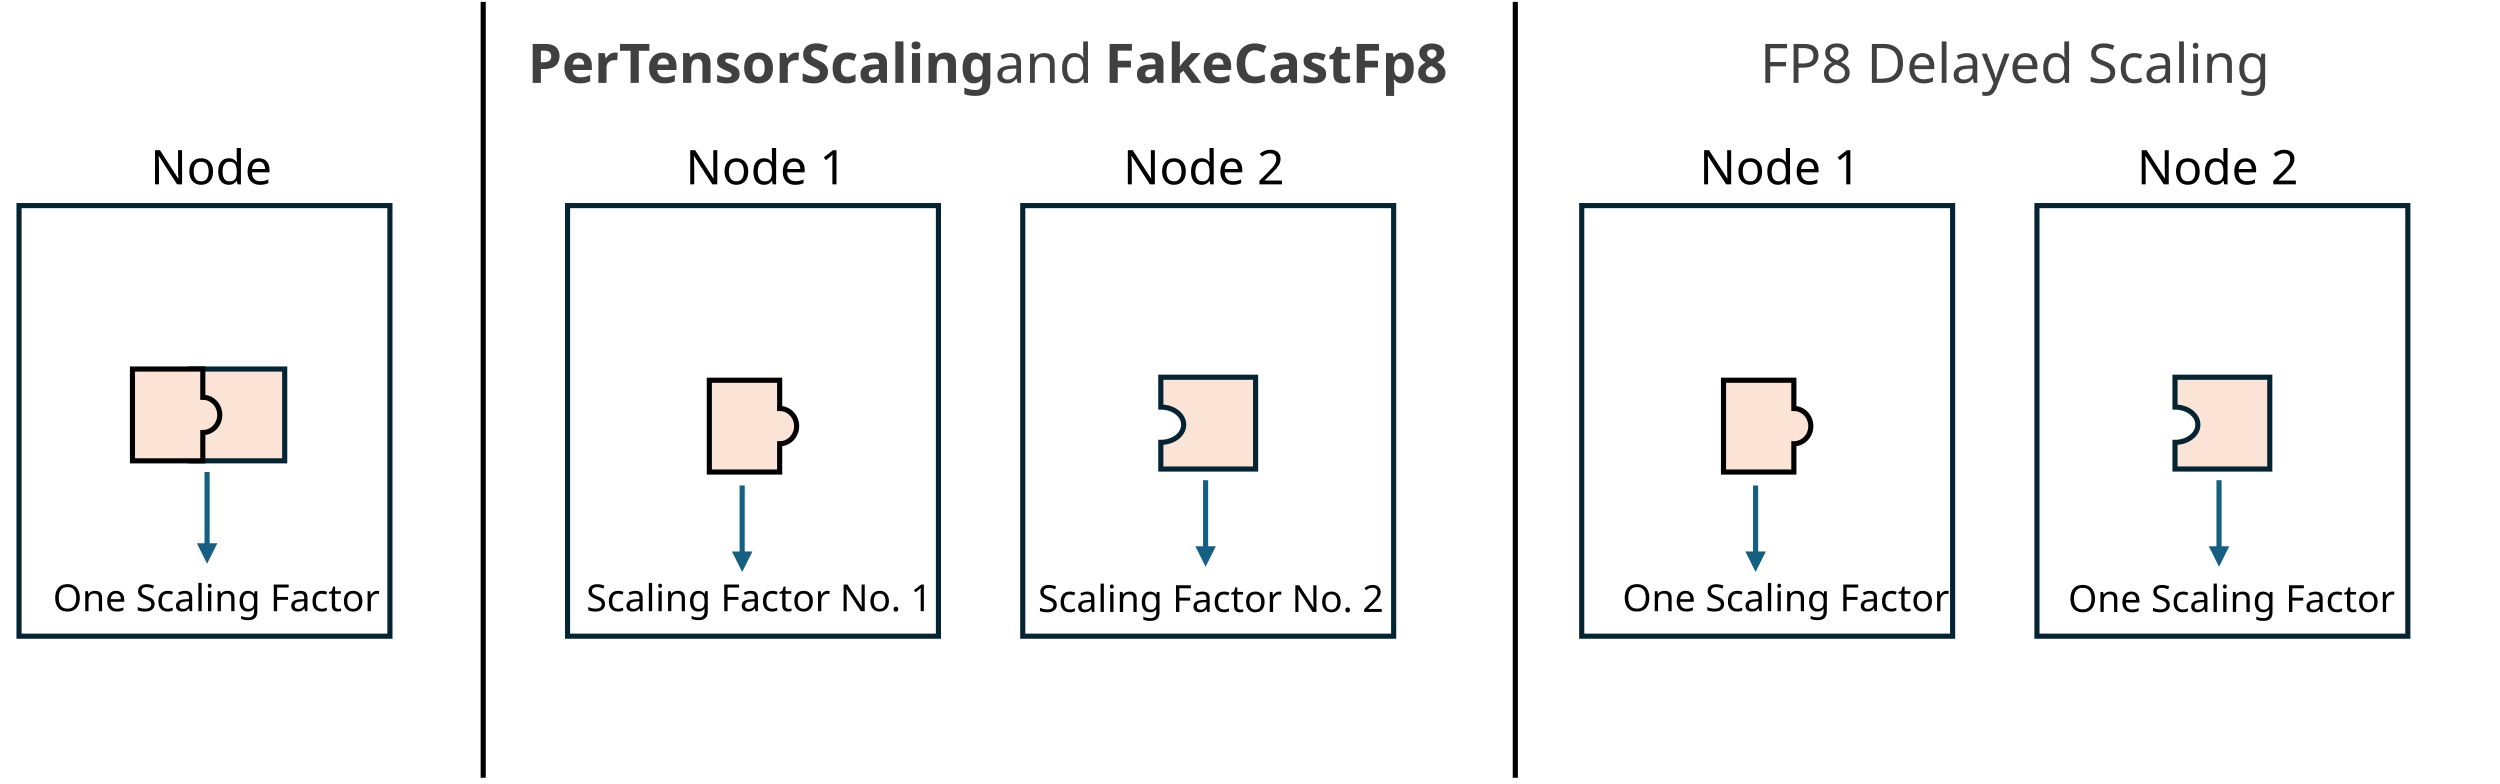
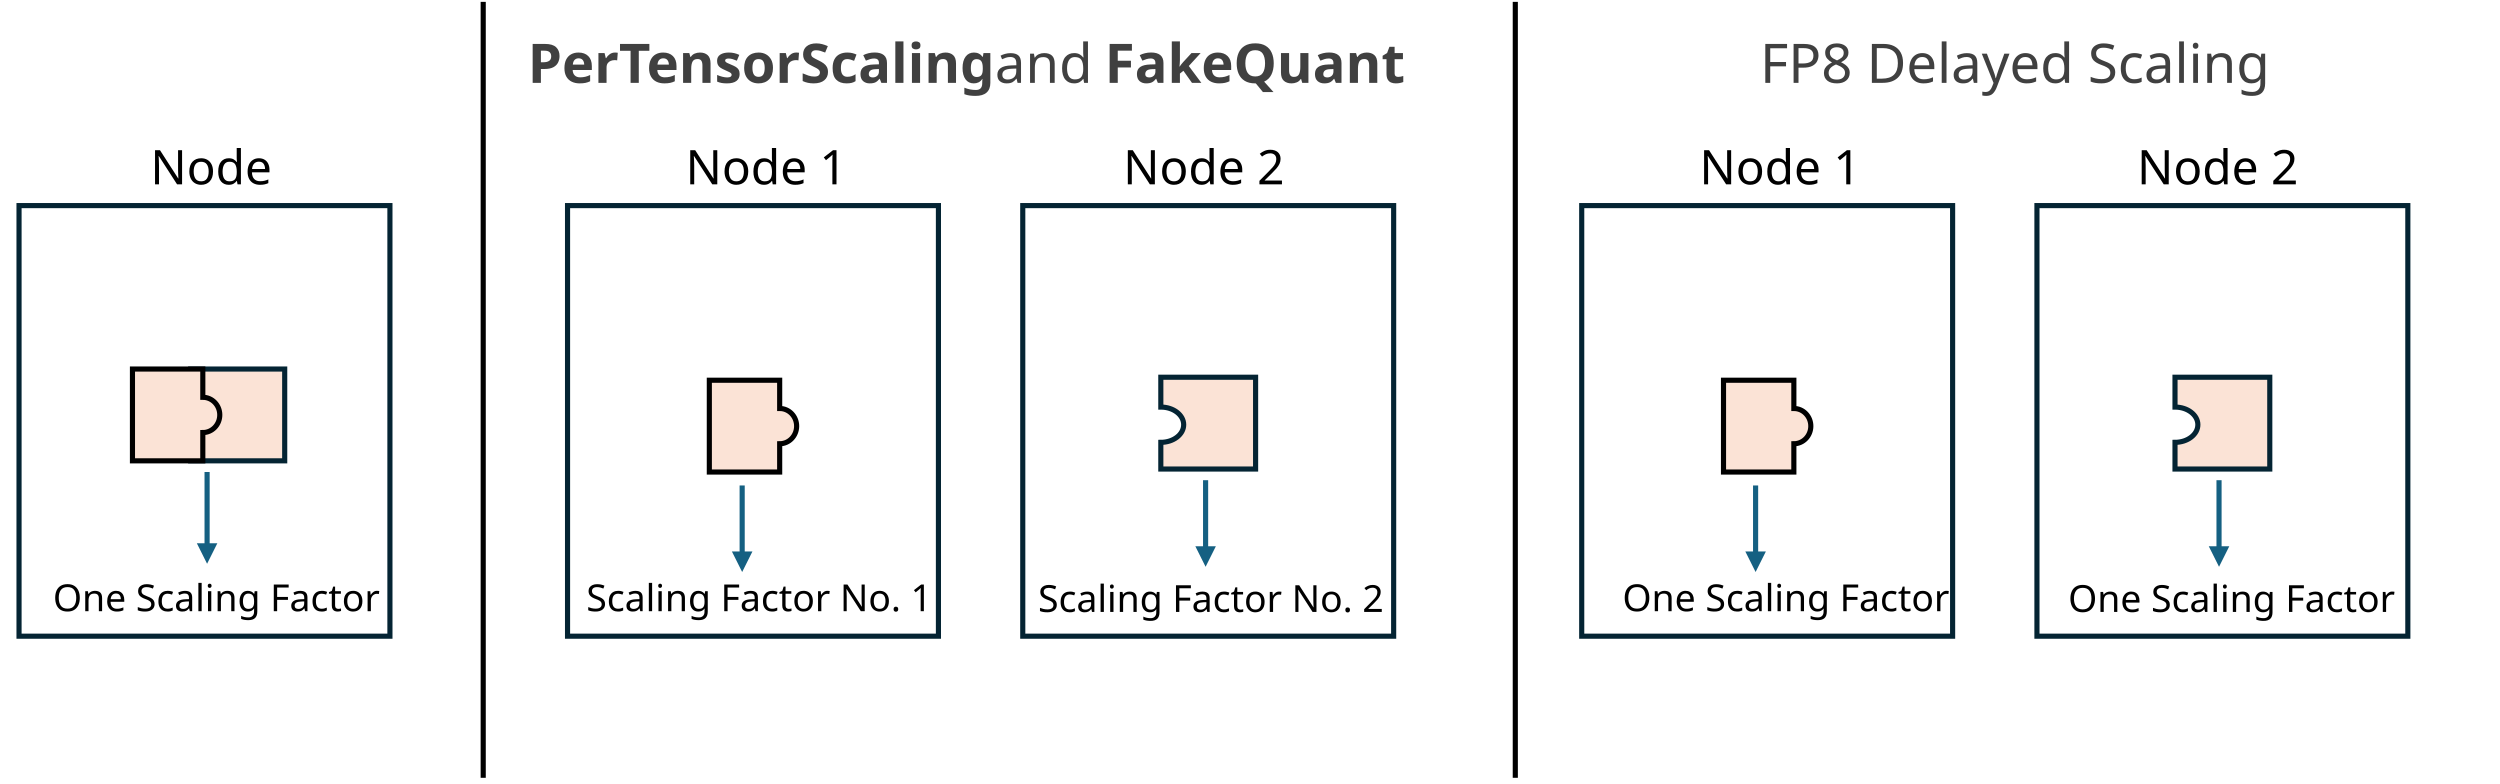
<svg xmlns="http://www.w3.org/2000/svg" width="3350" height="1050" xml:space="preserve" overflow="hidden">
  <g transform="translate(-252 -728)">
    <g>
      <rect x="1012.5" y="1003.5" width="497" height="577" stroke="#042433" stroke-width="6.875" stroke-linecap="butt" stroke-linejoin="miter" stroke-miterlimit="8" stroke-opacity="1" fill="none" />
      <rect x="1622.5" y="1003.5" width="497" height="577" stroke="#042433" stroke-width="6.875" stroke-linecap="butt" stroke-linejoin="miter" stroke-miterlimit="8" stroke-opacity="1" fill="none" />
      <rect x="277.5" y="1003.5" width="497" height="577" stroke="#042433" stroke-width="6.875" stroke-linecap="butt" stroke-linejoin="miter" stroke-miterlimit="8" stroke-opacity="1" fill="none" />
      <path d="M507.5 1222.5 633.5 1222.5 633.5 1345.5 507.5 1345.5 507.5 1309.75C524.286 1309.75 537.895 1299.16 537.895 1286.11 537.895 1273.06 524.286 1262.47 507.5 1262.47Z" stroke="#042433" stroke-width="6.875" stroke-linecap="butt" stroke-linejoin="miter" stroke-miterlimit="8" stroke-opacity="1" fill="#FBE3D6" fill-rule="evenodd" fill-opacity="1" />
      <path d="M429.5 1222.5 523.762 1222.5 523.762 1260.36C536.32 1260.36 546.5 1270.95 546.5 1284 546.5 1297.05 536.32 1307.64 523.762 1307.64L523.762 1345.5 429.5 1345.5Z" stroke="#000000" stroke-width="6.875" stroke-linecap="butt" stroke-linejoin="miter" stroke-miterlimit="8" stroke-opacity="1" fill="#FBE3D6" fill-rule="evenodd" fill-opacity="1" />
      <path d="M1202.5 1237.5 1296.76 1237.5 1296.76 1275.36C1309.32 1275.36 1319.5 1285.95 1319.5 1299 1319.5 1312.05 1309.32 1322.64 1296.76 1322.64L1296.76 1360.5 1202.5 1360.5Z" stroke="#000000" stroke-width="6.875" stroke-linecap="butt" stroke-linejoin="miter" stroke-miterlimit="8" stroke-opacity="1" fill="#FBE3D6" fill-rule="evenodd" fill-opacity="1" />
      <path d="M1807.5 1233.5 1934.5 1233.5 1934.5 1356.5 1807.5 1356.5 1807.5 1320.75C1824.42 1320.75 1838.14 1310.16 1838.14 1297.11 1838.14 1284.06 1824.42 1273.47 1807.5 1273.47Z" stroke="#042433" stroke-width="6.875" stroke-linecap="butt" stroke-linejoin="miter" stroke-miterlimit="8" stroke-opacity="1" fill="#FBE3D6" fill-rule="evenodd" fill-opacity="1" />
      <path d="M532.937 1360.5 532.938 1460.54 526.063 1460.54 526.062 1360.5ZM543.25 1455.95 529.5 1483.45 515.75 1455.95Z" fill="#156082" fill-rule="nonzero" fill-opacity="1" />
      <text fill="#000000" fill-opacity="1" font-family="Aptos,Aptos_MSFontService,sans-serif" font-style="normal" font-variant="normal" font-weight="400" font-stretch="normal" font-size="50" text-anchor="start" direction="ltr" writing-mode="lr-tb" unicode-bidi="normal" text-decoration="none" transform="matrix(1 0 0 1 322.919 1547)">One Scaling Factor</text>
      <text fill="#000000" fill-opacity="1" font-family="Aptos,Aptos_MSFontService,sans-serif" font-style="normal" font-variant="normal" font-weight="400" font-stretch="normal" font-size="50" text-anchor="start" direction="ltr" writing-mode="lr-tb" unicode-bidi="normal" text-decoration="none" transform="matrix(1 0 0 1 1037.68 1547)">Scaling Factor No. 1</text>
      <text fill="#000000" fill-opacity="1" font-family="Aptos,Aptos_MSFontService,sans-serif" font-style="normal" font-variant="normal" font-weight="400" font-stretch="normal" font-size="50" text-anchor="start" direction="ltr" writing-mode="lr-tb" unicode-bidi="normal" text-decoration="none" transform="matrix(1 0 0 1 1643.02 1548)">Scaling Factor No. 2</text>
      <path d="M1870.94 1371.5 1870.94 1464.58 1864.06 1464.58 1864.06 1371.5ZM1881.25 1460 1867.5 1487.5 1853.75 1460Z" fill="#156082" fill-rule="nonzero" fill-opacity="1" />
      <path d="M1249.94 1378.5 1249.94 1471.58 1243.06 1471.58 1243.06 1378.5ZM1260.25 1467 1246.5 1494.5 1232.75 1467Z" fill="#156082" fill-rule="nonzero" fill-opacity="1" />
      <text fill="#000000" fill-opacity="1" font-family="Aptos,Aptos_MSFontService,sans-serif" font-style="normal" font-variant="normal" font-weight="400" font-stretch="normal" font-size="64" text-anchor="start" direction="ltr" writing-mode="lr-tb" unicode-bidi="normal" text-decoration="none" transform="matrix(1 0 0 1 1170.72 975)">Node 1</text>
      <text fill="#000000" fill-opacity="1" font-family="Aptos,Aptos_MSFontService,sans-serif" font-style="normal" font-variant="normal" font-weight="400" font-stretch="normal" font-size="64" text-anchor="start" direction="ltr" writing-mode="lr-tb" unicode-bidi="normal" text-decoration="none" transform="matrix(1 0 0 1 1757.09 975)">Node 2</text>
      <text fill="#000000" fill-opacity="1" font-family="Aptos,Aptos_MSFontService,sans-serif" font-style="normal" font-variant="normal" font-weight="400" font-stretch="normal" font-size="64" text-anchor="start" direction="ltr" writing-mode="lr-tb" unicode-bidi="normal" text-decoration="none" transform="matrix(1 0 0 1 453.544 975)">Node</text>
      <path d="M2282.5 730.5 2282.5 1770.26" stroke="#000000" stroke-width="6.875" stroke-linecap="butt" stroke-linejoin="miter" stroke-miterlimit="8" stroke-opacity="1" fill="none" fill-rule="evenodd" />
      <path d="M899.5 730.5 899.5 1770.26" stroke="#000000" stroke-width="6.875" stroke-linecap="butt" stroke-linejoin="miter" stroke-miterlimit="8" stroke-opacity="1" fill="none" fill-rule="evenodd" />
      <rect x="2371.5" y="1003.5" width="497" height="577" stroke="#042433" stroke-width="6.875" stroke-linecap="butt" stroke-linejoin="miter" stroke-miterlimit="8" stroke-opacity="1" fill="none" />
      <rect x="2981.5" y="1003.5" width="497" height="577" stroke="#042433" stroke-width="6.875" stroke-linecap="butt" stroke-linejoin="miter" stroke-miterlimit="8" stroke-opacity="1" fill="none" />
      <path d="M2561.5 1237.5 2655.76 1237.5 2655.76 1275.36C2668.32 1275.36 2678.5 1285.95 2678.5 1299 2678.5 1312.05 2668.32 1322.64 2655.76 1322.64L2655.76 1360.5 2561.5 1360.5Z" stroke="#000000" stroke-width="6.875" stroke-linecap="butt" stroke-linejoin="miter" stroke-miterlimit="8" stroke-opacity="1" fill="#FBE3D6" fill-rule="evenodd" fill-opacity="1" />
      <path d="M3166.5 1233.5 3293.5 1233.5 3293.5 1356.5 3166.5 1356.5 3166.5 1320.75C3183.42 1320.75 3197.14 1310.16 3197.14 1297.11 3197.14 1284.06 3183.42 1273.47 3166.5 1273.47Z" stroke="#042433" stroke-width="6.875" stroke-linecap="butt" stroke-linejoin="miter" stroke-miterlimit="8" stroke-opacity="1" fill="#FBE3D6" fill-rule="evenodd" fill-opacity="1" />
      <text fill="#000000" fill-opacity="1" font-family="Aptos,Aptos_MSFontService,sans-serif" font-style="normal" font-variant="normal" font-weight="400" font-stretch="normal" font-size="50" text-anchor="start" direction="ltr" writing-mode="lr-tb" unicode-bidi="normal" text-decoration="none" transform="matrix(1 0 0 1 2426.08 1547)">One Scaling Factor</text>
      <text fill="#000000" fill-opacity="1" font-family="Aptos,Aptos_MSFontService,sans-serif" font-style="normal" font-variant="normal" font-weight="400" font-stretch="normal" font-size="50" text-anchor="start" direction="ltr" writing-mode="lr-tb" unicode-bidi="normal" text-decoration="none" transform="matrix(1 0 0 1 3023.31 1548)">One Scaling Factor</text>
      <path d="M3228.94 1371.5 3228.94 1464.58 3222.06 1464.58 3222.06 1371.5ZM3239.25 1460 3225.5 1487.5 3211.75 1460Z" fill="#156082" fill-rule="nonzero" fill-opacity="1" />
      <path d="M2607.94 1378.5 2607.94 1471.58 2601.06 1471.58 2601.06 1378.5ZM2618.25 1467 2604.5 1494.5 2590.75 1467Z" fill="#156082" fill-rule="nonzero" fill-opacity="1" />
      <text fill="#000000" fill-opacity="1" font-family="Aptos,Aptos_MSFontService,sans-serif" font-style="normal" font-variant="normal" font-weight="400" font-stretch="normal" font-size="64" text-anchor="start" direction="ltr" writing-mode="lr-tb" unicode-bidi="normal" text-decoration="none" transform="matrix(1 0 0 1 2529.3 975)">Node 1</text>
      <text fill="#000000" fill-opacity="1" font-family="Aptos,Aptos_MSFontService,sans-serif" font-style="normal" font-variant="normal" font-weight="400" font-stretch="normal" font-size="64" text-anchor="start" direction="ltr" writing-mode="lr-tb" unicode-bidi="normal" text-decoration="none" transform="matrix(1 0 0 1 3115.67 975)">Node 2</text>
      <text fill="#404040" fill-opacity="1" font-family="NVIDIA Sans,NVIDIA Sans_MSFontService,sans-serif" font-style="normal" font-variant="normal" font-weight="700" font-stretch="normal" font-size="73" text-anchor="start" direction="ltr" writing-mode="lr-tb" unicode-bidi="normal" text-decoration="none" transform="matrix(1 0 0 1 959.215 839)">PerTensorScaling</text>
      <text fill="#404040" fill-opacity="1" font-family="NVIDIA Sans,NVIDIA Sans_MSFontService,sans-serif" font-style="normal" font-variant="normal" font-weight="400" font-stretch="normal" font-size="73" text-anchor="start" direction="ltr" writing-mode="lr-tb" unicode-bidi="normal" text-decoration="none" transform="matrix(1 0 0 1 1585.12 839)">and</text>
-       <text fill="#404040" fill-opacity="1" font-family="NVIDIA Sans,NVIDIA Sans_MSFontService,sans-serif" font-style="normal" font-variant="normal" font-weight="700" font-stretch="normal" font-size="73" text-anchor="start" direction="ltr" writing-mode="lr-tb" unicode-bidi="normal" text-decoration="none" transform="matrix(1 0 0 1 1732.35 839)">FakeCastFp8</text>
+       <text fill="#404040" fill-opacity="1" font-family="NVIDIA Sans,NVIDIA Sans_MSFontService,sans-serif" font-style="normal" font-variant="normal" font-weight="700" font-stretch="normal" font-size="73" text-anchor="start" direction="ltr" writing-mode="lr-tb" unicode-bidi="normal" text-decoration="none" transform="matrix(1 0 0 1 1732.35 839)">FakeQuant</text>
      <text fill="#404040" fill-opacity="1" font-family="NVIDIA Sans,NVIDIA Sans_MSFontService,sans-serif" font-style="normal" font-variant="normal" font-weight="400" font-stretch="normal" font-size="73" text-anchor="start" direction="ltr" writing-mode="lr-tb" unicode-bidi="normal" text-decoration="none" transform="matrix(1 0 0 1 2610.45 839)">FP8 Delayed Scaling</text>
    </g>
  </g>
</svg>
